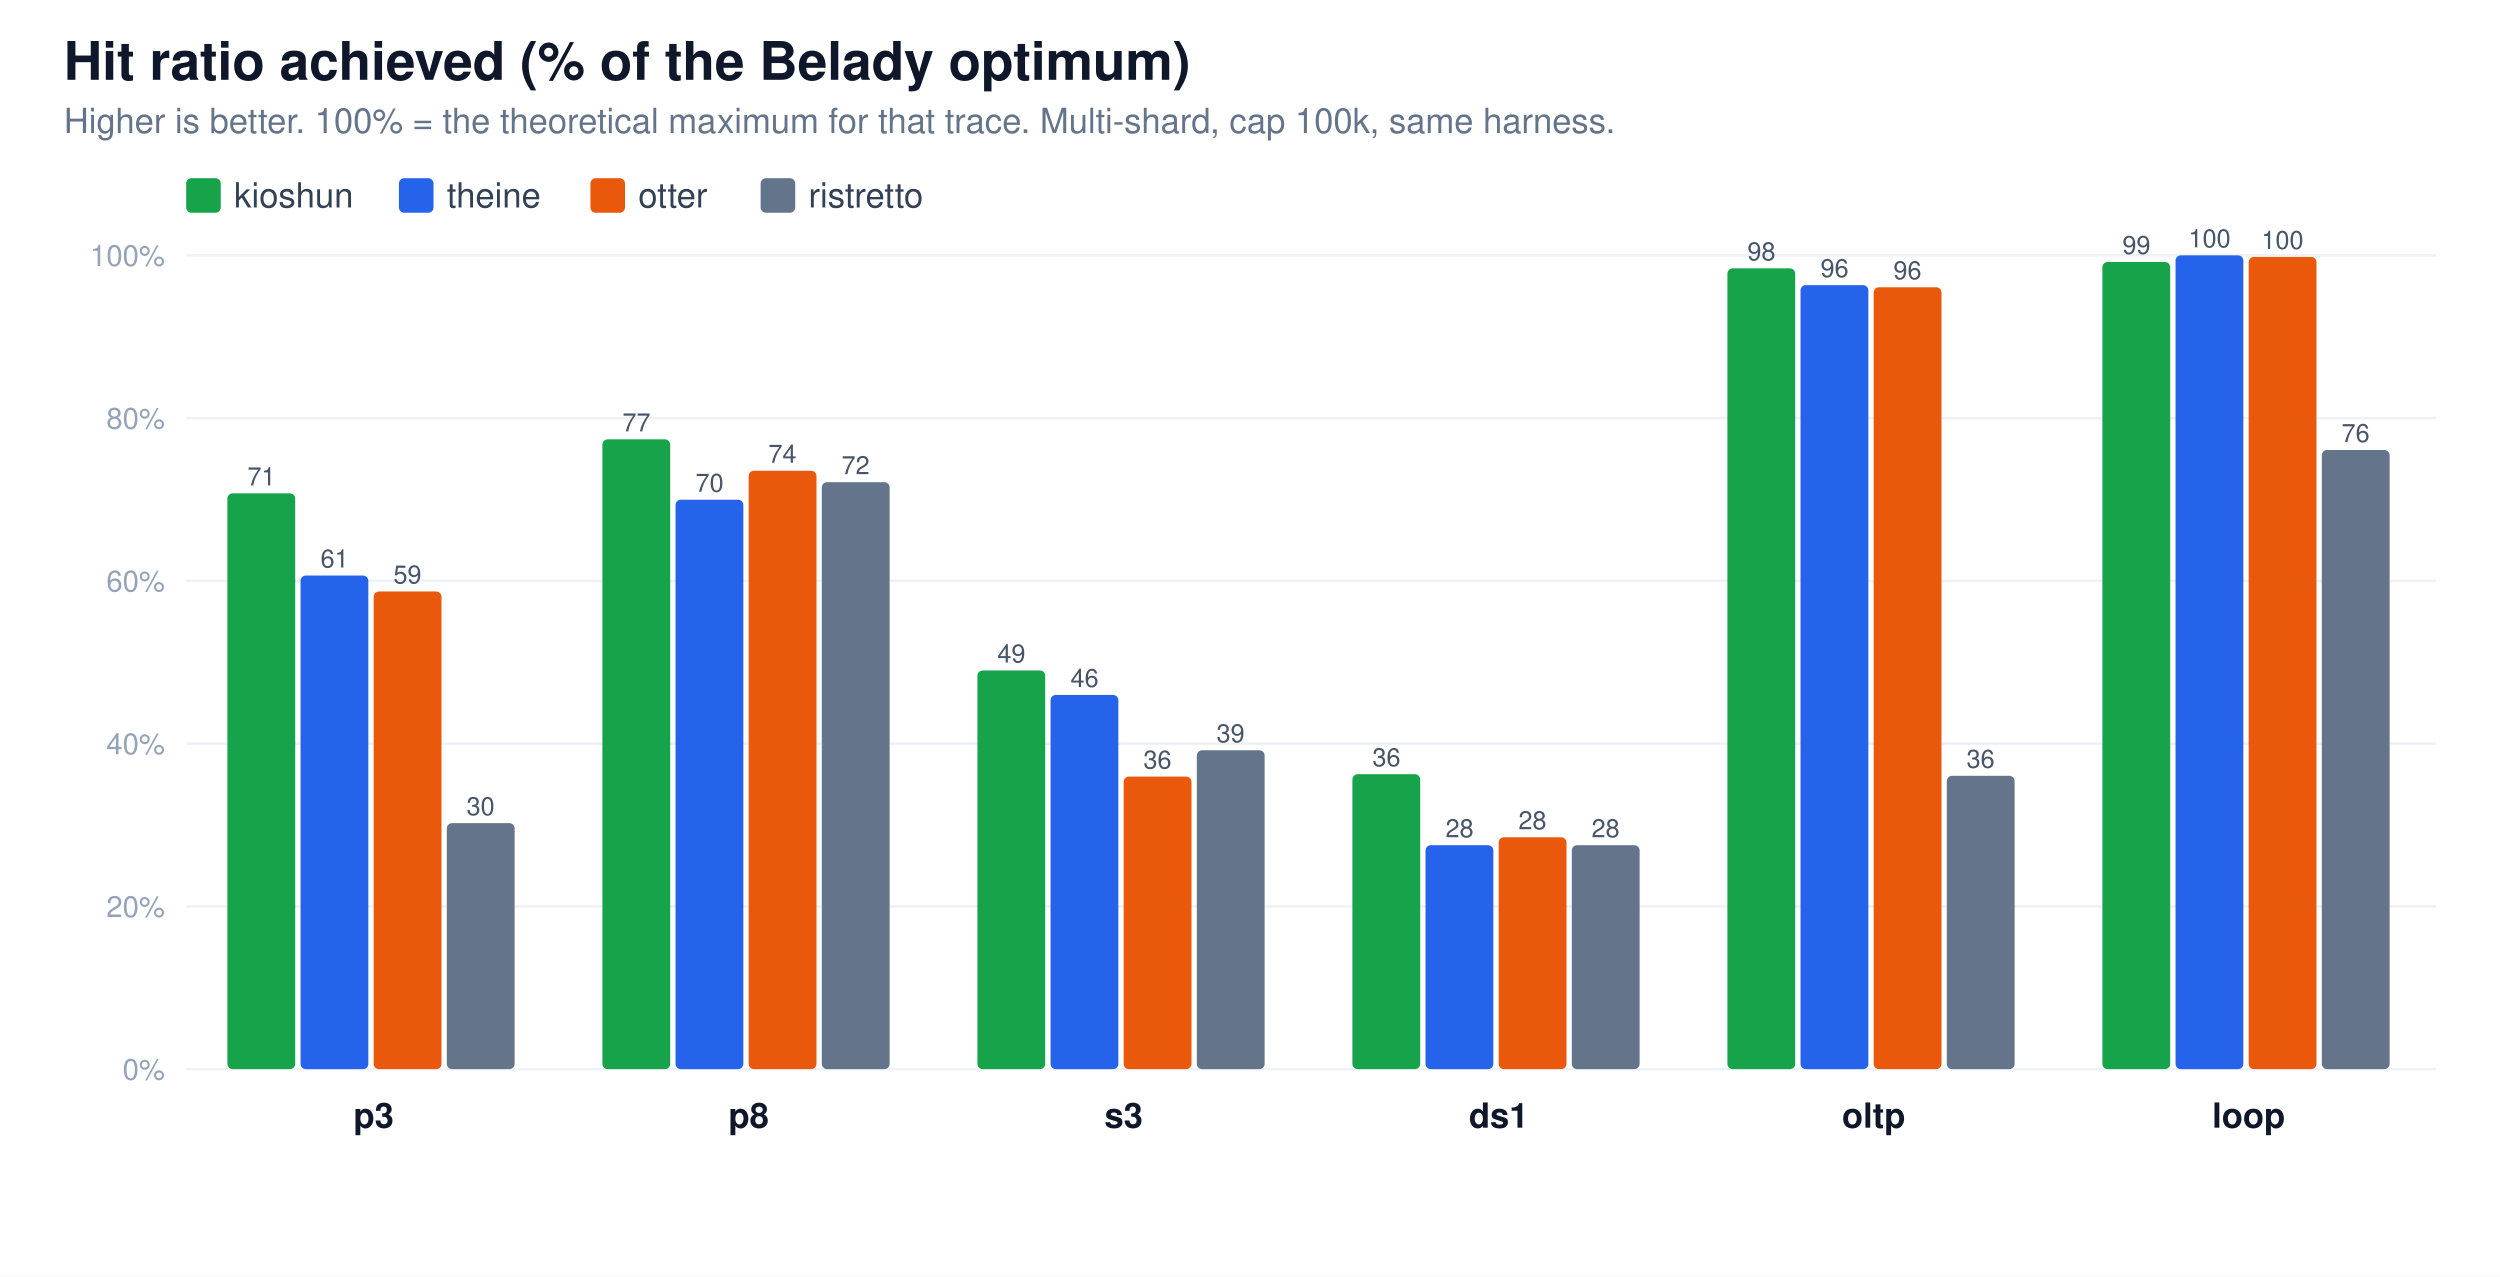
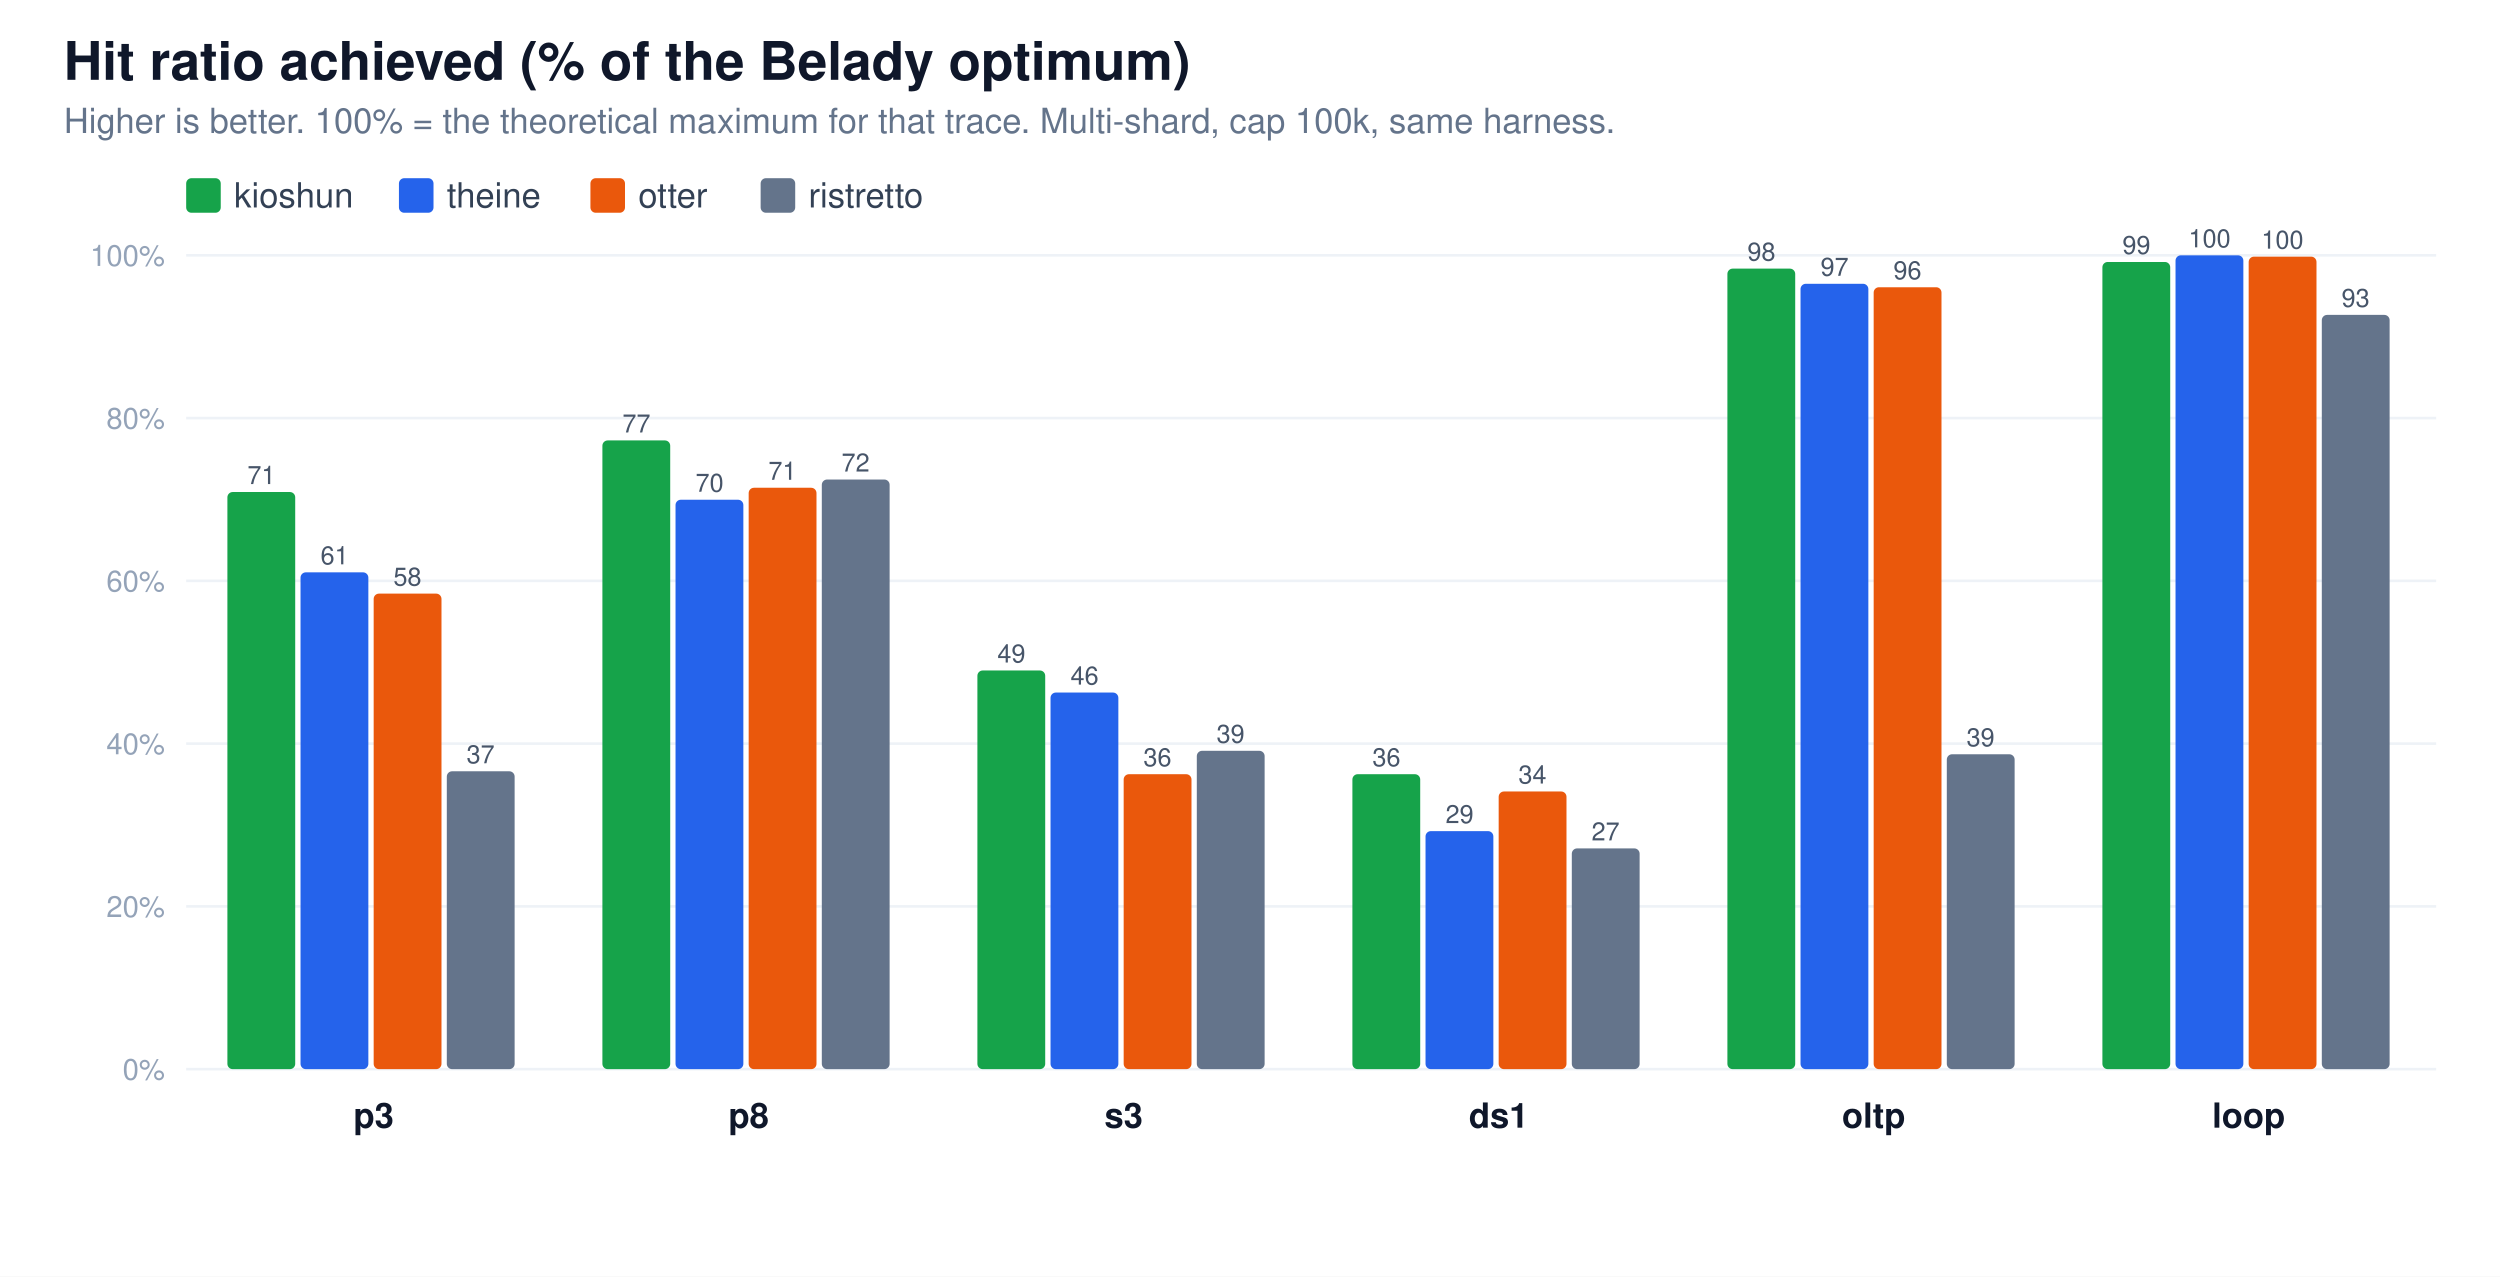
<svg xmlns="http://www.w3.org/2000/svg" width="940" height="480" viewBox="0 0 940 480" font-family="-apple-system,Segoe UI,Helvetica,Arial,sans-serif">
  <rect width="940" height="480" fill="white" />
  <text x="24" y="30" font-size="20" font-weight="700" fill="#0f172a">Hit ratio achieved (% of the Belady optimum)</text>
  <text x="24" y="50" font-size="13" fill="#64748b">Higher is better. 100% = the theoretical maximum for that trace. Multi-shard, cap 100k, same harness.</text>
  <rect x="70" y="67" width="13" height="13" rx="2" fill="#16a34a" />
  <text x="88" y="78" font-size="13" fill="#334155">kioshun</text>
  <rect x="150" y="67" width="13" height="13" rx="2" fill="#2563eb" />
  <text x="168" y="78" font-size="13" fill="#334155">theine</text>
  <rect x="222" y="67" width="13" height="13" rx="2" fill="#ea580c" />
  <text x="240" y="78" font-size="13" fill="#334155">otter</text>
  <rect x="286" y="67" width="13" height="13" rx="2" fill="#64748b" />
  <text x="304" y="78" font-size="13" fill="#334155">ristretto</text>
  <line x1="70" y1="402.0" x2="916" y2="402.0" stroke="#eef2f7" />
  <text x="62" y="406.0" font-size="11" fill="#94a3b8" text-anchor="end">0%</text>
  <line x1="70" y1="340.8" x2="916" y2="340.8" stroke="#eef2f7" />
  <text x="62" y="344.8" font-size="11" fill="#94a3b8" text-anchor="end">20%</text>
  <line x1="70" y1="279.6" x2="916" y2="279.6" stroke="#eef2f7" />
  <text x="62" y="283.6" font-size="11" fill="#94a3b8" text-anchor="end">40%</text>
  <line x1="70" y1="218.4" x2="916" y2="218.4" stroke="#eef2f7" />
  <text x="62" y="222.4" font-size="11" fill="#94a3b8" text-anchor="end">60%</text>
  <line x1="70" y1="157.2" x2="916" y2="157.2" stroke="#eef2f7" />
  <text x="62" y="161.2" font-size="11" fill="#94a3b8" text-anchor="end">80%</text>
  <line x1="70" y1="96.0" x2="916" y2="96.0" stroke="#eef2f7" />
  <text x="62" y="100.0" font-size="11" fill="#94a3b8" text-anchor="end">100%</text>
-   <rect x="85.5" y="185.5" width="25.5" height="216.5" rx="2" fill="#16a34a" />
-   <text x="98.3" y="182.5" font-size="9.5" fill="#475569" text-anchor="middle">71</text>
-   <rect x="113.0" y="216.4" width="25.5" height="185.6" rx="2" fill="#2563eb" />
-   <text x="125.8" y="213.4" font-size="9.5" fill="#475569" text-anchor="middle">61</text>
-   <rect x="140.5" y="222.4" width="25.5" height="179.6" rx="2" fill="#ea580c" />
-   <text x="153.2" y="219.4" font-size="9.5" fill="#475569" text-anchor="middle">59</text>
-   <rect x="168.0" y="309.5" width="25.5" height="92.5" rx="2" fill="#64748b" />
-   <text x="180.7" y="306.5" font-size="9.5" fill="#475569" text-anchor="middle">30</text>
+   <rect x="85.5" y="185.0" width="25.5" height="217.0" rx="2" fill="#16a34a" />
+   <text x="98.3" y="182.0" font-size="9.5" fill="#475569" text-anchor="middle">71</text>
+   <rect x="113.0" y="215.2" width="25.5" height="186.8" rx="2" fill="#2563eb" />
+   <text x="125.8" y="212.2" font-size="9.5" fill="#475569" text-anchor="middle">61</text>
+   <rect x="140.5" y="223.2" width="25.5" height="178.8" rx="2" fill="#ea580c" />
+   <text x="153.2" y="220.2" font-size="9.5" fill="#475569" text-anchor="middle">58</text>
+   <rect x="168.0" y="290.0" width="25.5" height="112.0" rx="2" fill="#64748b" />
+   <text x="180.7" y="287.0" font-size="9.5" fill="#475569" text-anchor="middle">37</text>
  <text x="140.5" y="424" font-size="13" font-weight="600" fill="#0f172a" text-anchor="middle">p3</text>
-   <rect x="226.5" y="165.2" width="25.5" height="236.8" rx="2" fill="#16a34a" />
-   <text x="239.3" y="162.2" font-size="9.5" fill="#475569" text-anchor="middle">77</text>
+   <rect x="226.5" y="165.6" width="25.5" height="236.4" rx="2" fill="#16a34a" />
+   <text x="239.3" y="162.6" font-size="9.5" fill="#475569" text-anchor="middle">77</text>
  <rect x="254.0" y="187.9" width="25.5" height="214.1" rx="2" fill="#2563eb" />
  <text x="266.8" y="184.9" font-size="9.5" fill="#475569" text-anchor="middle">70</text>
-   <rect x="281.5" y="177.0" width="25.5" height="225.0" rx="2" fill="#ea580c" />
-   <text x="294.2" y="174.0" font-size="9.5" fill="#475569" text-anchor="middle">74</text>
-   <rect x="309.0" y="181.3" width="25.5" height="220.7" rx="2" fill="#64748b" />
-   <text x="321.7" y="178.3" font-size="9.5" fill="#475569" text-anchor="middle">72</text>
+   <rect x="281.5" y="183.4" width="25.5" height="218.6" rx="2" fill="#ea580c" />
+   <text x="294.2" y="180.4" font-size="9.5" fill="#475569" text-anchor="middle">71</text>
+   <rect x="309.0" y="180.3" width="25.5" height="221.7" rx="2" fill="#64748b" />
+   <text x="321.7" y="177.3" font-size="9.5" fill="#475569" text-anchor="middle">72</text>
  <text x="281.5" y="424" font-size="13" font-weight="600" fill="#0f172a" text-anchor="middle">p8</text>
  <rect x="367.5" y="252.1" width="25.5" height="149.9" rx="2" fill="#16a34a" />
  <text x="380.3" y="249.1" font-size="9.5" fill="#475569" text-anchor="middle">49</text>
-   <rect x="395.0" y="261.3" width="25.5" height="140.7" rx="2" fill="#2563eb" />
-   <text x="407.8" y="258.3" font-size="9.5" fill="#475569" text-anchor="middle">46</text>
-   <rect x="422.5" y="292.0" width="25.5" height="110.0" rx="2" fill="#ea580c" />
-   <text x="435.2" y="289.0" font-size="9.5" fill="#475569" text-anchor="middle">36</text>
-   <rect x="450.0" y="282.1" width="25.5" height="119.9" rx="2" fill="#64748b" />
-   <text x="462.7" y="279.1" font-size="9.5" fill="#475569" text-anchor="middle">39</text>
+   <rect x="395.0" y="260.4" width="25.5" height="141.6" rx="2" fill="#2563eb" />
+   <text x="407.8" y="257.4" font-size="9.5" fill="#475569" text-anchor="middle">46</text>
+   <rect x="422.5" y="291.1" width="25.5" height="110.9" rx="2" fill="#ea580c" />
+   <text x="435.2" y="288.1" font-size="9.5" fill="#475569" text-anchor="middle">36</text>
+   <rect x="450.0" y="282.3" width="25.5" height="119.7" rx="2" fill="#64748b" />
+   <text x="462.7" y="279.3" font-size="9.5" fill="#475569" text-anchor="middle">39</text>
  <text x="422.5" y="424" font-size="13" font-weight="600" fill="#0f172a" text-anchor="middle">s3</text>
  <rect x="508.5" y="291.1" width="25.5" height="110.9" rx="2" fill="#16a34a" />
  <text x="521.3" y="288.1" font-size="9.5" fill="#475569" text-anchor="middle">36</text>
-   <rect x="536.0" y="317.8" width="25.5" height="84.2" rx="2" fill="#2563eb" />
-   <text x="548.8" y="314.8" font-size="9.5" fill="#475569" text-anchor="middle">28</text>
-   <rect x="563.5" y="314.8" width="25.5" height="87.2" rx="2" fill="#ea580c" />
-   <text x="576.2" y="311.8" font-size="9.5" fill="#475569" text-anchor="middle">28</text>
-   <rect x="591.0" y="317.8" width="25.5" height="84.2" rx="2" fill="#64748b" />
-   <text x="603.7" y="314.8" font-size="9.5" fill="#475569" text-anchor="middle">28</text>
+   <rect x="536.0" y="312.5" width="25.5" height="89.5" rx="2" fill="#2563eb" />
+   <text x="548.8" y="309.5" font-size="9.5" fill="#475569" text-anchor="middle">29</text>
+   <rect x="563.5" y="297.6" width="25.5" height="104.4" rx="2" fill="#ea580c" />
+   <text x="576.2" y="294.6" font-size="9.5" fill="#475569" text-anchor="middle">34</text>
+   <rect x="591.0" y="319.0" width="25.5" height="83.0" rx="2" fill="#64748b" />
+   <text x="603.7" y="316.0" font-size="9.5" fill="#475569" text-anchor="middle">27</text>
  <text x="563.5" y="424" font-size="13" font-weight="600" fill="#0f172a" text-anchor="middle">ds1</text>
-   <rect x="649.5" y="100.9" width="25.5" height="301.1" rx="2" fill="#16a34a" />
-   <text x="662.3" y="97.9" font-size="9.5" fill="#475569" text-anchor="middle">98</text>
-   <rect x="677.0" y="107.2" width="25.5" height="294.8" rx="2" fill="#2563eb" />
-   <text x="689.8" y="104.2" font-size="9.5" fill="#475569" text-anchor="middle">96</text>
+   <rect x="649.5" y="101.0" width="25.5" height="301.0" rx="2" fill="#16a34a" />
+   <text x="662.3" y="98.0" font-size="9.5" fill="#475569" text-anchor="middle">98</text>
+   <rect x="677.0" y="106.7" width="25.5" height="295.3" rx="2" fill="#2563eb" />
+   <text x="689.8" y="103.7" font-size="9.5" fill="#475569" text-anchor="middle">97</text>
  <rect x="704.5" y="108.0" width="25.5" height="294.0" rx="2" fill="#ea580c" />
  <text x="717.2" y="105.0" font-size="9.5" fill="#475569" text-anchor="middle">96</text>
-   <rect x="732.0" y="291.7" width="25.5" height="110.3" rx="2" fill="#64748b" />
-   <text x="744.7" y="288.7" font-size="9.5" fill="#475569" text-anchor="middle">36</text>
+   <rect x="732.0" y="283.6" width="25.5" height="118.4" rx="2" fill="#64748b" />
+   <text x="744.7" y="280.6" font-size="9.5" fill="#475569" text-anchor="middle">39</text>
  <text x="704.5" y="424" font-size="13" font-weight="600" fill="#0f172a" text-anchor="middle">oltp</text>
  <rect x="790.5" y="98.5" width="25.5" height="303.5" rx="2" fill="#16a34a" />
  <text x="803.3" y="95.5" font-size="9.5" fill="#475569" text-anchor="middle">99</text>
  <rect x="818.0" y="96.0" width="25.5" height="306.0" rx="2" fill="#2563eb" />
  <text x="830.8" y="93.0" font-size="9.5" fill="#475569" text-anchor="middle">100</text>
-   <rect x="845.5" y="96.6" width="25.5" height="305.4" rx="2" fill="#ea580c" />
-   <text x="858.2" y="93.6" font-size="9.5" fill="#475569" text-anchor="middle">100</text>
-   <rect x="873.0" y="169.2" width="25.5" height="232.8" rx="2" fill="#64748b" />
-   <text x="885.7" y="166.2" font-size="9.5" fill="#475569" text-anchor="middle">76</text>
+   <rect x="845.5" y="96.5" width="25.5" height="305.5" rx="2" fill="#ea580c" />
+   <text x="858.2" y="93.5" font-size="9.5" fill="#475569" text-anchor="middle">100</text>
+   <rect x="873.0" y="118.4" width="25.5" height="283.6" rx="2" fill="#64748b" />
+   <text x="885.7" y="115.4" font-size="9.5" fill="#475569" text-anchor="middle">93</text>
  <text x="845.5" y="424" font-size="13" font-weight="600" fill="#0f172a" text-anchor="middle">loop</text>
</svg>
